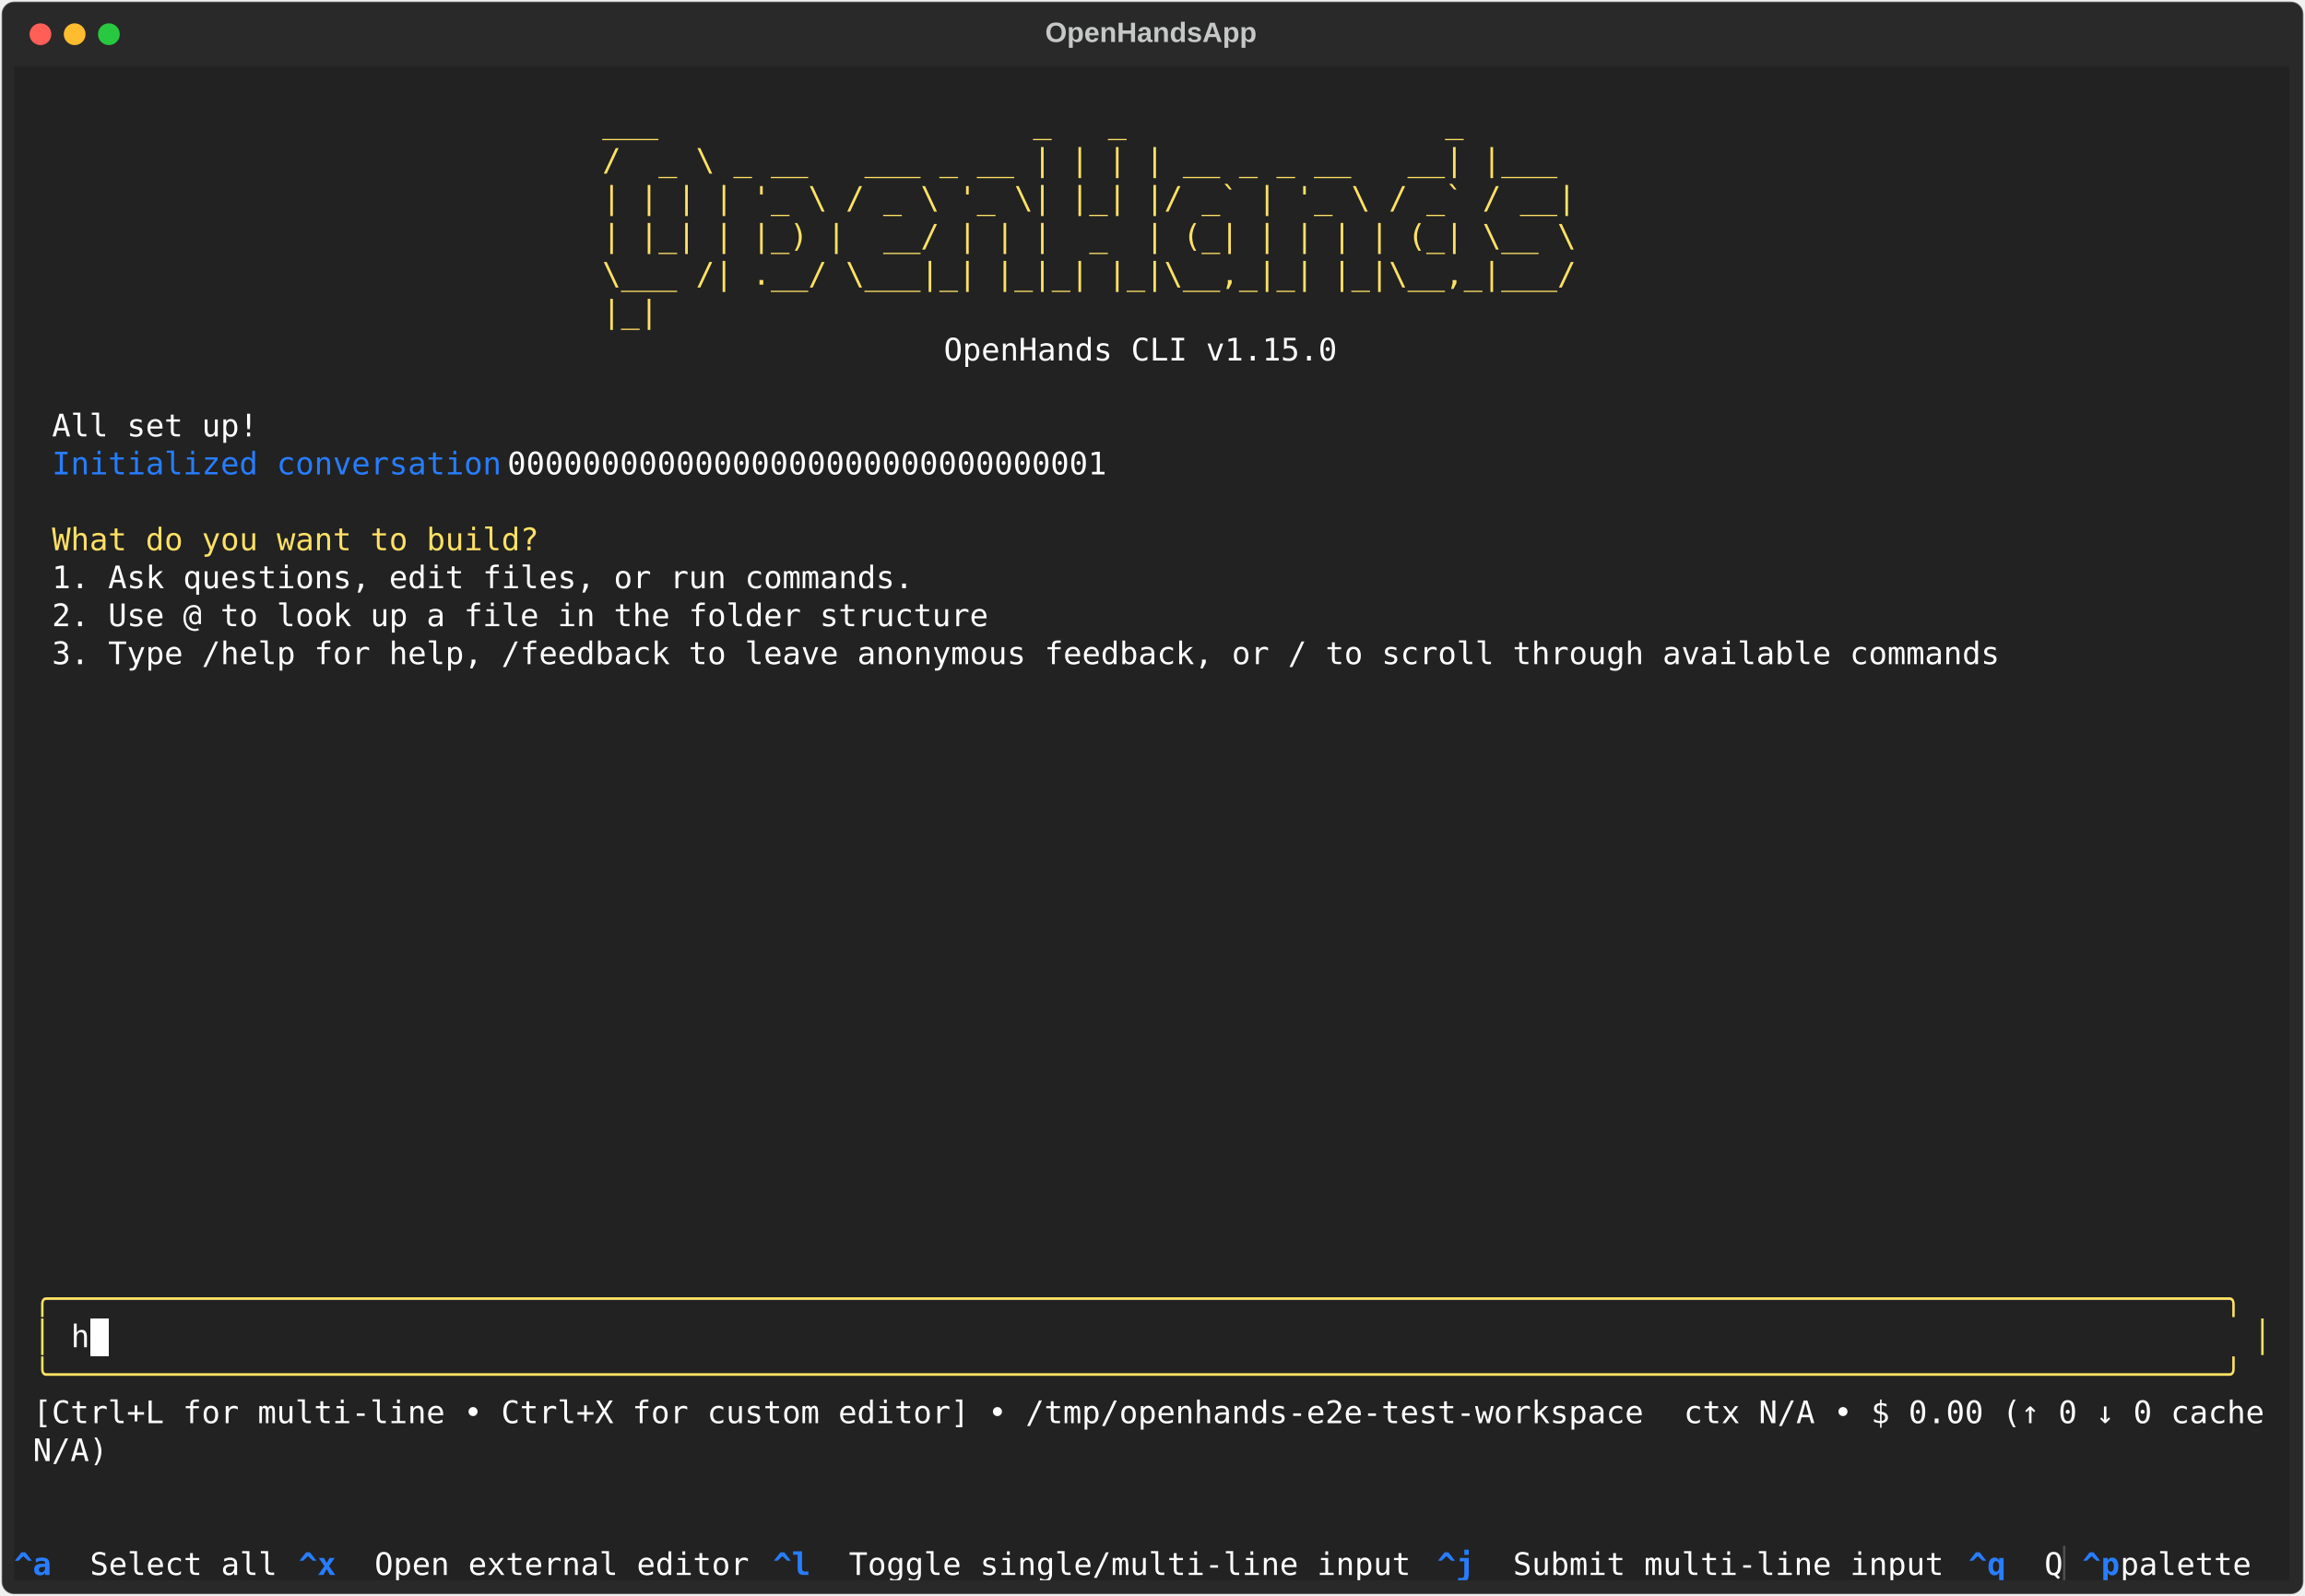
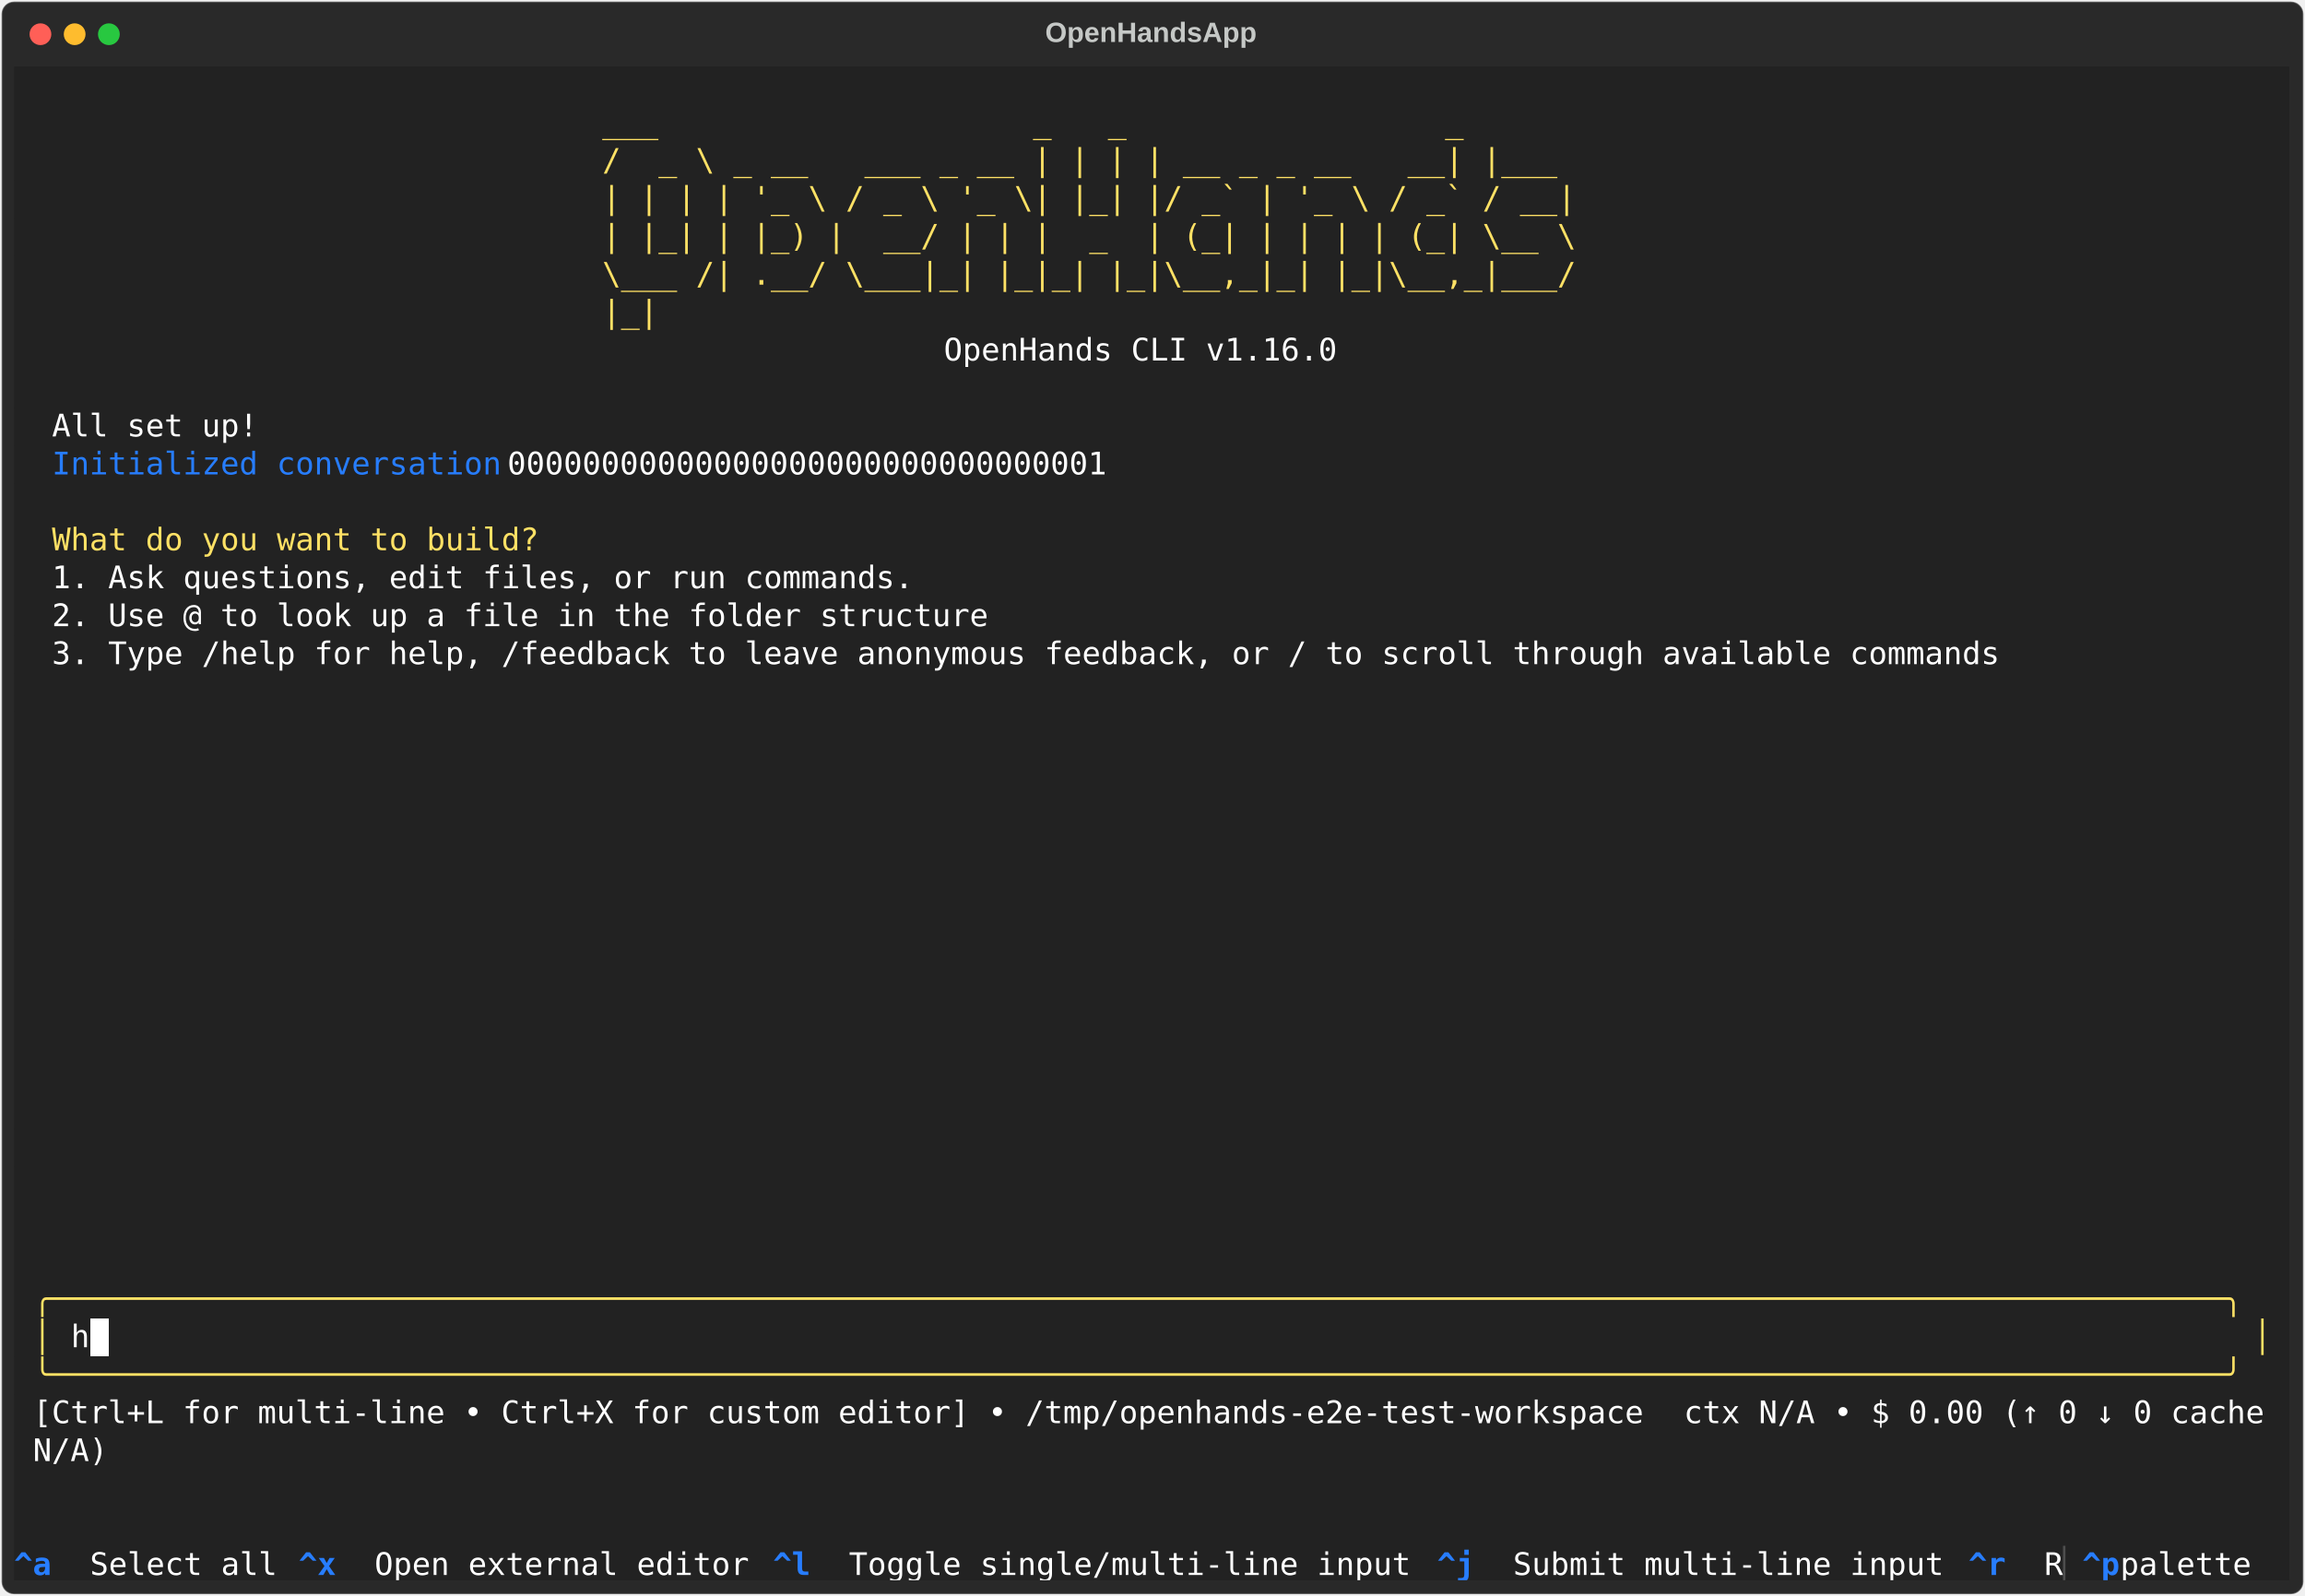
<svg xmlns="http://www.w3.org/2000/svg" class="rich-terminal" viewBox="0 0 1482 1026.0">
  <style>

    @font-face {
        font-family: "Fira Code";
        src: local("FiraCode-Regular"),
                url("https://cdnjs.cloudflare.com/ajax/libs/firacode/6.2.0/woff2/FiraCode-Regular.woff2") format("woff2"),
                url("https://cdnjs.cloudflare.com/ajax/libs/firacode/6.2.0/woff/FiraCode-Regular.woff") format("woff");
        font-style: normal;
        font-weight: 400;
    }
    @font-face {
        font-family: "Fira Code";
        src: local("FiraCode-Bold"),
                url("https://cdnjs.cloudflare.com/ajax/libs/firacode/6.2.0/woff2/FiraCode-Bold.woff2") format("woff2"),
                url("https://cdnjs.cloudflare.com/ajax/libs/firacode/6.2.0/woff/FiraCode-Bold.woff") format("woff");
        font-style: bold;
        font-weight: 700;
    }

    .terminal-matrix {
        font-family: Fira Code, monospace;
        font-size: 20px;
        line-height: 24.4px;
        font-variant-east-asian: full-width;
    }

    .terminal-title {
        font-size: 18px;
        font-weight: bold;
        font-family: arial;
    }

    .terminal-r1 { fill: #c5c8c6 }
.terminal-r2 { fill: #ffe165 }
.terminal-r3 { fill: #ffffff }
.terminal-r4 { fill: #277dff }
.terminal-r5 { fill: #fee165 }
.terminal-r6 { fill: #222222 }
.terminal-r7 { fill: #277dff;font-weight: bold }
.terminal-r8 { fill: #4e4e4e }
    </style>
  <defs>
    <clipPath id="terminal-clip-terminal">
      <rect x="0" y="0" width="1463.0" height="975.0" />
    </clipPath>
    <clipPath id="terminal-line-0">
      <rect x="0" y="1.5" width="1464" height="24.65" />
    </clipPath>
    <clipPath id="terminal-line-1">
      <rect x="0" y="25.9" width="1464" height="24.65" />
    </clipPath>
    <clipPath id="terminal-line-2">
      <rect x="0" y="50.3" width="1464" height="24.65" />
    </clipPath>
    <clipPath id="terminal-line-3">
      <rect x="0" y="74.7" width="1464" height="24.65" />
    </clipPath>
    <clipPath id="terminal-line-4">
      <rect x="0" y="99.1" width="1464" height="24.65" />
    </clipPath>
    <clipPath id="terminal-line-5">
      <rect x="0" y="123.5" width="1464" height="24.65" />
    </clipPath>
    <clipPath id="terminal-line-6">
      <rect x="0" y="147.9" width="1464" height="24.65" />
    </clipPath>
    <clipPath id="terminal-line-7">
      <rect x="0" y="172.3" width="1464" height="24.65" />
    </clipPath>
    <clipPath id="terminal-line-8">
      <rect x="0" y="196.7" width="1464" height="24.65" />
    </clipPath>
    <clipPath id="terminal-line-9">
      <rect x="0" y="221.1" width="1464" height="24.65" />
    </clipPath>
    <clipPath id="terminal-line-10">
      <rect x="0" y="245.5" width="1464" height="24.65" />
    </clipPath>
    <clipPath id="terminal-line-11">
      <rect x="0" y="269.9" width="1464" height="24.65" />
    </clipPath>
    <clipPath id="terminal-line-12">
      <rect x="0" y="294.3" width="1464" height="24.65" />
    </clipPath>
    <clipPath id="terminal-line-13">
      <rect x="0" y="318.7" width="1464" height="24.65" />
    </clipPath>
    <clipPath id="terminal-line-14">
      <rect x="0" y="343.1" width="1464" height="24.65" />
    </clipPath>
    <clipPath id="terminal-line-15">
      <rect x="0" y="367.5" width="1464" height="24.65" />
    </clipPath>
    <clipPath id="terminal-line-16">
      <rect x="0" y="391.9" width="1464" height="24.65" />
    </clipPath>
    <clipPath id="terminal-line-17">
      <rect x="0" y="416.3" width="1464" height="24.65" />
    </clipPath>
    <clipPath id="terminal-line-18">
      <rect x="0" y="440.7" width="1464" height="24.65" />
    </clipPath>
    <clipPath id="terminal-line-19">
      <rect x="0" y="465.1" width="1464" height="24.65" />
    </clipPath>
    <clipPath id="terminal-line-20">
      <rect x="0" y="489.5" width="1464" height="24.65" />
    </clipPath>
    <clipPath id="terminal-line-21">
      <rect x="0" y="513.9" width="1464" height="24.65" />
    </clipPath>
    <clipPath id="terminal-line-22">
      <rect x="0" y="538.3" width="1464" height="24.65" />
    </clipPath>
    <clipPath id="terminal-line-23">
      <rect x="0" y="562.7" width="1464" height="24.65" />
    </clipPath>
    <clipPath id="terminal-line-24">
      <rect x="0" y="587.1" width="1464" height="24.65" />
    </clipPath>
    <clipPath id="terminal-line-25">
      <rect x="0" y="611.5" width="1464" height="24.65" />
    </clipPath>
    <clipPath id="terminal-line-26">
      <rect x="0" y="635.9" width="1464" height="24.65" />
    </clipPath>
    <clipPath id="terminal-line-27">
      <rect x="0" y="660.3" width="1464" height="24.65" />
    </clipPath>
    <clipPath id="terminal-line-28">
      <rect x="0" y="684.7" width="1464" height="24.65" />
    </clipPath>
    <clipPath id="terminal-line-29">
      <rect x="0" y="709.1" width="1464" height="24.65" />
    </clipPath>
    <clipPath id="terminal-line-30">
      <rect x="0" y="733.5" width="1464" height="24.65" />
    </clipPath>
    <clipPath id="terminal-line-31">
      <rect x="0" y="757.9" width="1464" height="24.65" />
    </clipPath>
    <clipPath id="terminal-line-32">
      <rect x="0" y="782.3" width="1464" height="24.65" />
    </clipPath>
    <clipPath id="terminal-line-33">
      <rect x="0" y="806.7" width="1464" height="24.65" />
    </clipPath>
    <clipPath id="terminal-line-34">
      <rect x="0" y="831.1" width="1464" height="24.65" />
    </clipPath>
    <clipPath id="terminal-line-35">
      <rect x="0" y="855.5" width="1464" height="24.65" />
    </clipPath>
    <clipPath id="terminal-line-36">
      <rect x="0" y="879.9" width="1464" height="24.65" />
    </clipPath>
    <clipPath id="terminal-line-37">
      <rect x="0" y="904.3" width="1464" height="24.65" />
    </clipPath>
    <clipPath id="terminal-line-38">
      <rect x="0" y="928.7" width="1464" height="24.65" />
    </clipPath>
  </defs>
  <rect fill="#292929" stroke="rgba(255,255,255,0.35)" stroke-width="1" x="1" y="1" width="1480" height="1024" rx="8" />
  <text class="terminal-title" fill="#c5c8c6" text-anchor="middle" x="740" y="27">OpenHandsApp</text>
  <g transform="translate(26,22)">
    <circle cx="0" cy="0" r="7" fill="#ff5f57" />
    <circle cx="22" cy="0" r="7" fill="#febc2e" />
    <circle cx="44" cy="0" r="7" fill="#28c840" />
  </g>
  <g transform="translate(9, 41)" clip-path="url(#terminal-clip-terminal)">
    <rect fill="#222222" x="0" y="1.5" width="1464" height="24.65" shape-rendering="crispEdges" />
    <rect fill="#222222" x="0" y="25.9" width="378.2" height="24.65" shape-rendering="crispEdges" />
    <rect fill="#222222" x="378.2" y="25.9" width="695.4" height="24.65" shape-rendering="crispEdges" />
    <rect fill="#222222" x="1073.6" y="25.9" width="390.4" height="24.65" shape-rendering="crispEdges" />
    <rect fill="#222222" x="0" y="50.3" width="378.2" height="24.65" shape-rendering="crispEdges" />
    <rect fill="#222222" x="378.2" y="50.3" width="695.4" height="24.65" shape-rendering="crispEdges" />
    <rect fill="#222222" x="1073.6" y="50.3" width="390.4" height="24.65" shape-rendering="crispEdges" />
    <rect fill="#222222" x="0" y="74.7" width="378.2" height="24.65" shape-rendering="crispEdges" />
    <rect fill="#222222" x="378.2" y="74.7" width="695.4" height="24.65" shape-rendering="crispEdges" />
    <rect fill="#222222" x="1073.6" y="74.7" width="390.4" height="24.65" shape-rendering="crispEdges" />
    <rect fill="#222222" x="0" y="99.1" width="378.2" height="24.65" shape-rendering="crispEdges" />
    <rect fill="#222222" x="378.2" y="99.1" width="695.4" height="24.65" shape-rendering="crispEdges" />
    <rect fill="#222222" x="1073.6" y="99.1" width="390.4" height="24.65" shape-rendering="crispEdges" />
    <rect fill="#222222" x="0" y="123.5" width="378.2" height="24.65" shape-rendering="crispEdges" />
    <rect fill="#222222" x="378.2" y="123.5" width="695.4" height="24.65" shape-rendering="crispEdges" />
    <rect fill="#222222" x="1073.6" y="123.5" width="390.4" height="24.65" shape-rendering="crispEdges" />
    <rect fill="#222222" x="0" y="147.9" width="378.2" height="24.65" shape-rendering="crispEdges" />
    <rect fill="#222222" x="378.2" y="147.9" width="695.4" height="24.65" shape-rendering="crispEdges" />
    <rect fill="#222222" x="1073.6" y="147.9" width="390.4" height="24.65" shape-rendering="crispEdges" />
    <rect fill="#222222" x="0" y="172.3" width="597.8" height="24.65" shape-rendering="crispEdges" />
    <rect fill="#222222" x="597.8" y="172.3" width="256.2" height="24.65" shape-rendering="crispEdges" />
    <rect fill="#222222" x="854" y="172.3" width="610" height="24.65" shape-rendering="crispEdges" />
    <rect fill="#222222" x="0" y="196.7" width="1464" height="24.65" shape-rendering="crispEdges" />
    <rect fill="#222222" x="0" y="221.1" width="24.4" height="24.65" shape-rendering="crispEdges" />
    <rect fill="#222222" x="24.4" y="221.1" width="134.2" height="24.65" shape-rendering="crispEdges" />
    <rect fill="#222222" x="158.6" y="221.1" width="1305.4" height="24.65" shape-rendering="crispEdges" />
    <rect fill="#222222" x="0" y="245.5" width="24.4" height="24.65" shape-rendering="crispEdges" />
    <rect fill="#222222" x="24.4" y="245.5" width="292.8" height="24.65" shape-rendering="crispEdges" />
    <rect fill="#222222" x="317.2" y="245.5" width="402.6" height="24.65" shape-rendering="crispEdges" />
    <rect fill="#222222" x="719.8" y="245.5" width="744.2" height="24.65" shape-rendering="crispEdges" />
    <rect fill="#222222" x="0" y="269.9" width="1464" height="24.65" shape-rendering="crispEdges" />
    <rect fill="#222222" x="0" y="294.3" width="24.4" height="24.65" shape-rendering="crispEdges" />
    <rect fill="#222222" x="24.4" y="294.3" width="317.2" height="24.65" shape-rendering="crispEdges" />
    <rect fill="#222222" x="341.6" y="294.3" width="1122.4" height="24.65" shape-rendering="crispEdges" />
    <rect fill="#222222" x="0" y="318.7" width="24.4" height="24.65" shape-rendering="crispEdges" />
    <rect fill="#222222" x="24.4" y="318.7" width="561.2" height="24.65" shape-rendering="crispEdges" />
    <rect fill="#222222" x="585.6" y="318.7" width="878.4" height="24.65" shape-rendering="crispEdges" />
    <rect fill="#222222" x="0" y="343.1" width="24.4" height="24.65" shape-rendering="crispEdges" />
    <rect fill="#222222" x="24.4" y="343.1" width="610" height="24.65" shape-rendering="crispEdges" />
    <rect fill="#222222" x="634.4" y="343.1" width="829.6" height="24.65" shape-rendering="crispEdges" />
    <rect fill="#222222" x="0" y="367.5" width="24.4" height="24.65" shape-rendering="crispEdges" />
    <rect fill="#222222" x="24.4" y="367.5" width="1268.8" height="24.65" shape-rendering="crispEdges" />
    <rect fill="#222222" x="1293.2" y="367.5" width="170.8" height="24.65" shape-rendering="crispEdges" />
    <rect fill="#222222" x="0" y="391.9" width="1464" height="24.65" shape-rendering="crispEdges" />
    <rect fill="#222222" x="0" y="416.3" width="1464" height="24.65" shape-rendering="crispEdges" />
    <rect fill="#222222" x="0" y="440.7" width="1464" height="24.65" shape-rendering="crispEdges" />
    <rect fill="#222222" x="0" y="465.1" width="1464" height="24.65" shape-rendering="crispEdges" />
    <rect fill="#222222" x="0" y="489.5" width="1464" height="24.65" shape-rendering="crispEdges" />
    <rect fill="#222222" x="0" y="513.9" width="1464" height="24.65" shape-rendering="crispEdges" />
    <rect fill="#222222" x="0" y="538.3" width="1464" height="24.65" shape-rendering="crispEdges" />
    <rect fill="#222222" x="0" y="562.7" width="1464" height="24.65" shape-rendering="crispEdges" />
    <rect fill="#222222" x="0" y="587.1" width="1464" height="24.65" shape-rendering="crispEdges" />
    <rect fill="#222222" x="0" y="611.5" width="1464" height="24.65" shape-rendering="crispEdges" />
    <rect fill="#222222" x="0" y="635.9" width="1464" height="24.65" shape-rendering="crispEdges" />
    <rect fill="#222222" x="0" y="660.3" width="1464" height="24.65" shape-rendering="crispEdges" />
    <rect fill="#222222" x="0" y="684.7" width="1464" height="24.65" shape-rendering="crispEdges" />
    <rect fill="#222222" x="0" y="709.1" width="1464" height="24.65" shape-rendering="crispEdges" />
    <rect fill="#222222" x="0" y="733.5" width="1464" height="24.65" shape-rendering="crispEdges" />
    <rect fill="#222222" x="0" y="757.9" width="12.2" height="24.65" shape-rendering="crispEdges" />
    <rect fill="#222222" x="12.2" y="757.9" width="12.2" height="24.65" shape-rendering="crispEdges" />
    <rect fill="#222222" x="24.4" y="757.9" width="1439.6" height="24.65" shape-rendering="crispEdges" />
    <rect fill="#222222" x="0" y="782.3" width="12.2" height="24.65" shape-rendering="crispEdges" />
    <rect fill="#222222" x="12.2" y="782.3" width="1439.6" height="24.65" shape-rendering="crispEdges" />
    <rect fill="#222222" x="1451.8" y="782.3" width="12.2" height="24.65" shape-rendering="crispEdges" />
    <rect fill="#222222" x="0" y="806.7" width="12.2" height="24.65" shape-rendering="crispEdges" />
    <rect fill="#222222" x="12.2" y="806.7" width="12.2" height="24.65" shape-rendering="crispEdges" />
    <rect fill="#222222" x="24.4" y="806.7" width="12.2" height="24.65" shape-rendering="crispEdges" />
    <rect fill="#222222" x="36.6" y="806.7" width="12.2" height="24.65" shape-rendering="crispEdges" />
    <rect fill="#ffffff" x="48.8" y="806.7" width="12.2" height="24.65" shape-rendering="crispEdges" />
    <rect fill="#222222" x="61" y="806.7" width="1366.4" height="24.65" shape-rendering="crispEdges" />
    <rect fill="#222222" x="1427.4" y="806.7" width="12.2" height="24.65" shape-rendering="crispEdges" />
    <rect fill="#222222" x="1439.6" y="806.7" width="12.2" height="24.65" shape-rendering="crispEdges" />
    <rect fill="#222222" x="1451.8" y="806.7" width="12.2" height="24.65" shape-rendering="crispEdges" />
    <rect fill="#222222" x="0" y="831.1" width="12.2" height="24.65" shape-rendering="crispEdges" />
    <rect fill="#222222" x="12.2" y="831.1" width="1439.6" height="24.65" shape-rendering="crispEdges" />
    <rect fill="#222222" x="1451.8" y="831.1" width="12.2" height="24.65" shape-rendering="crispEdges" />
    <rect fill="#222222" x="0" y="855.5" width="12.2" height="24.65" shape-rendering="crispEdges" />
    <rect fill="#222222" x="12.2" y="855.5" width="1061.4" height="24.65" shape-rendering="crispEdges" />
    <rect fill="#222222" x="1073.6" y="855.5" width="378.2" height="24.65" shape-rendering="crispEdges" />
    <rect fill="#222222" x="1451.8" y="855.5" width="12.2" height="24.65" shape-rendering="crispEdges" />
    <rect fill="#222222" x="0" y="879.9" width="12.2" height="24.65" shape-rendering="crispEdges" />
    <rect fill="#222222" x="12.2" y="879.9" width="48.8" height="24.65" shape-rendering="crispEdges" />
    <rect fill="#222222" x="61" y="879.9" width="1403" height="24.65" shape-rendering="crispEdges" />
    <rect fill="#222222" x="0" y="904.3" width="1464" height="24.65" shape-rendering="crispEdges" />
    <rect fill="#222222" x="0" y="928.7" width="1464" height="24.65" shape-rendering="crispEdges" />
    <rect fill="#222222" x="0" y="953.1" width="48.8" height="24.65" shape-rendering="crispEdges" />
    <rect fill="#222222" x="48.8" y="953.1" width="134.2" height="24.65" shape-rendering="crispEdges" />
    <rect fill="#222222" x="183" y="953.1" width="48.8" height="24.65" shape-rendering="crispEdges" />
    <rect fill="#222222" x="231.8" y="953.1" width="256.2" height="24.65" shape-rendering="crispEdges" />
    <rect fill="#222222" x="488" y="953.1" width="48.8" height="24.65" shape-rendering="crispEdges" />
    <rect fill="#222222" x="536.8" y="953.1" width="378.2" height="24.65" shape-rendering="crispEdges" />
    <rect fill="#222222" x="915" y="953.1" width="48.8" height="24.65" shape-rendering="crispEdges" />
    <rect fill="#222222" x="963.8" y="953.1" width="292.8" height="24.65" shape-rendering="crispEdges" />
    <rect fill="#222222" x="1256.6" y="953.1" width="48.8" height="24.65" shape-rendering="crispEdges" />
    <rect fill="#222222" x="1305.4" y="953.1" width="12.2" height="24.65" shape-rendering="crispEdges" />
    <rect fill="#222222" x="1317.6" y="953.1" width="12.2" height="24.65" shape-rendering="crispEdges" />
    <rect fill="#222222" x="1329.8" y="953.1" width="24.4" height="24.65" shape-rendering="crispEdges" />
    <rect fill="#222222" x="1354.2" y="953.1" width="97.6" height="24.65" shape-rendering="crispEdges" />
    <rect fill="#222222" x="1451.8" y="953.1" width="12.2" height="24.65" shape-rendering="crispEdges" />
    <g class="terminal-matrix">
      <text class="terminal-r1" x="1464" y="20" textLength="12.2" clip-path="url(#terminal-line-0)">
</text>
      <text class="terminal-r2" x="378.2" y="44.4" textLength="695.4" clip-path="url(#terminal-line-1)">     ___                    _   _                 _      </text>
      <text class="terminal-r1" x="1464" y="44.4" textLength="12.2" clip-path="url(#terminal-line-1)">
</text>
      <text class="terminal-r2" x="378.2" y="68.8" textLength="695.4" clip-path="url(#terminal-line-2)">    /  _ \ _ __   ___ _ __ | | | | __ _ _ __   __| |___  </text>
      <text class="terminal-r1" x="1464" y="68.8" textLength="12.2" clip-path="url(#terminal-line-2)">
</text>
      <text class="terminal-r2" x="378.2" y="93.2" textLength="695.4" clip-path="url(#terminal-line-3)">    | | | | '_ \ / _ \ '_ \| |_| |/ _` | '_ \ / _` / __| </text>
      <text class="terminal-r1" x="1464" y="93.2" textLength="12.2" clip-path="url(#terminal-line-3)">
</text>
      <text class="terminal-r2" x="378.2" y="117.6" textLength="695.4" clip-path="url(#terminal-line-4)">    | |_| | |_) |  __/ | | |  _  | (_| | | | | (_| \__ \ </text>
      <text class="terminal-r1" x="1464" y="117.6" textLength="12.2" clip-path="url(#terminal-line-4)">
</text>
      <text class="terminal-r2" x="378.2" y="142" textLength="695.4" clip-path="url(#terminal-line-5)">    \___ /| .__/ \___|_| |_|_| |_|\__,_|_| |_|\__,_|___/ </text>
      <text class="terminal-r1" x="1464" y="142" textLength="12.2" clip-path="url(#terminal-line-5)">
</text>
      <text class="terminal-r2" x="378.2" y="166.4" textLength="695.4" clip-path="url(#terminal-line-6)">          |_|                                            </text>
      <text class="terminal-r1" x="1464" y="166.4" textLength="12.2" clip-path="url(#terminal-line-6)">
</text>
-       <text class="terminal-r3" x="597.8" y="190.8" textLength="256.2" clip-path="url(#terminal-line-7)">OpenHands CLI v1.15.0</text>
+       <text class="terminal-r3" x="597.8" y="190.8" textLength="256.2" clip-path="url(#terminal-line-7)">OpenHands CLI v1.16.0</text>
      <text class="terminal-r1" x="1464" y="190.8" textLength="12.2" clip-path="url(#terminal-line-7)">
</text>
      <text class="terminal-r1" x="1464" y="215.2" textLength="12.2" clip-path="url(#terminal-line-8)">
</text>
      <text class="terminal-r3" x="24.4" y="239.6" textLength="134.2" clip-path="url(#terminal-line-9)">All set up!</text>
      <text class="terminal-r1" x="1464" y="239.6" textLength="12.2" clip-path="url(#terminal-line-9)">
</text>
      <text class="terminal-r4" x="24.4" y="264" textLength="292.8" clip-path="url(#terminal-line-10)">Initialized conversation</text>
      <text class="terminal-r3" x="317.2" y="264" textLength="402.6" clip-path="url(#terminal-line-10)"> 00000000000000000000000000000001</text>
      <text class="terminal-r1" x="1464" y="264" textLength="12.2" clip-path="url(#terminal-line-10)">
</text>
      <text class="terminal-r1" x="1464" y="288.4" textLength="12.2" clip-path="url(#terminal-line-11)">
</text>
      <text class="terminal-r2" x="24.4" y="312.8" textLength="317.2" clip-path="url(#terminal-line-12)">What do you want to build?</text>
      <text class="terminal-r1" x="1464" y="312.8" textLength="12.2" clip-path="url(#terminal-line-12)">
</text>
      <text class="terminal-r3" x="24.4" y="337.2" textLength="561.2" clip-path="url(#terminal-line-13)">1. Ask questions, edit files, or run commands.</text>
      <text class="terminal-r1" x="1464" y="337.2" textLength="12.2" clip-path="url(#terminal-line-13)">
</text>
      <text class="terminal-r3" x="24.4" y="361.6" textLength="610" clip-path="url(#terminal-line-14)">2. Use @ to look up a file in the folder structure</text>
      <text class="terminal-r1" x="1464" y="361.6" textLength="12.2" clip-path="url(#terminal-line-14)">
</text>
      <text class="terminal-r3" x="24.4" y="386" textLength="1268.8" clip-path="url(#terminal-line-15)">3. Type /help for help, /feedback to leave anonymous feedback, or / to scroll through available commands</text>
      <text class="terminal-r1" x="1464" y="386" textLength="12.2" clip-path="url(#terminal-line-15)">
</text>
      <text class="terminal-r1" x="1464" y="410.4" textLength="12.2" clip-path="url(#terminal-line-16)">
</text>
      <text class="terminal-r1" x="1464" y="434.8" textLength="12.2" clip-path="url(#terminal-line-17)">
</text>
      <text class="terminal-r1" x="1464" y="459.2" textLength="12.2" clip-path="url(#terminal-line-18)">
</text>
      <text class="terminal-r1" x="1464" y="483.6" textLength="12.2" clip-path="url(#terminal-line-19)">
</text>
      <text class="terminal-r1" x="1464" y="508" textLength="12.2" clip-path="url(#terminal-line-20)">
</text>
      <text class="terminal-r1" x="1464" y="532.4" textLength="12.2" clip-path="url(#terminal-line-21)">
</text>
      <text class="terminal-r1" x="1464" y="556.8" textLength="12.2" clip-path="url(#terminal-line-22)">
</text>
      <text class="terminal-r1" x="1464" y="581.2" textLength="12.2" clip-path="url(#terminal-line-23)">
</text>
      <text class="terminal-r1" x="1464" y="605.6" textLength="12.2" clip-path="url(#terminal-line-24)">
</text>
      <text class="terminal-r1" x="1464" y="630" textLength="12.2" clip-path="url(#terminal-line-25)">
</text>
      <text class="terminal-r1" x="1464" y="654.4" textLength="12.2" clip-path="url(#terminal-line-26)">
</text>
      <text class="terminal-r1" x="1464" y="678.8" textLength="12.2" clip-path="url(#terminal-line-27)">
</text>
      <text class="terminal-r1" x="1464" y="703.2" textLength="12.2" clip-path="url(#terminal-line-28)">
</text>
      <text class="terminal-r1" x="1464" y="727.6" textLength="12.2" clip-path="url(#terminal-line-29)">
</text>
      <text class="terminal-r1" x="1464" y="752" textLength="12.2" clip-path="url(#terminal-line-30)">
</text>
      <text class="terminal-r1" x="1464" y="776.4" textLength="12.2" clip-path="url(#terminal-line-31)">
</text>
      <text class="terminal-r5" x="12.2" y="800.8" textLength="1439.6" clip-path="url(#terminal-line-32)">╭────────────────────────────────────────────────────────────────────────────────────────────────────────────────────╮</text>
      <text class="terminal-r1" x="1464" y="800.8" textLength="12.2" clip-path="url(#terminal-line-32)">
</text>
      <text class="terminal-r5" x="12.2" y="825.2" textLength="12.2" clip-path="url(#terminal-line-33)">│</text>
      <text class="terminal-r3" x="36.6" y="825.2" textLength="12.2" clip-path="url(#terminal-line-33)">h</text>
      <text class="terminal-r5" x="1439.6" y="825.2" textLength="12.2" clip-path="url(#terminal-line-33)">│</text>
      <text class="terminal-r1" x="1464" y="825.2" textLength="12.2" clip-path="url(#terminal-line-33)">
</text>
      <text class="terminal-r5" x="12.2" y="849.6" textLength="1439.6" clip-path="url(#terminal-line-34)">╰────────────────────────────────────────────────────────────────────────────────────────────────────────────────────╯</text>
      <text class="terminal-r1" x="1464" y="849.6" textLength="12.2" clip-path="url(#terminal-line-34)">
</text>
      <text class="terminal-r3" x="12.2" y="874" textLength="1061.4" clip-path="url(#terminal-line-35)">[Ctrl+L for multi-line • Ctrl+X for custom editor] • /tmp/openhands-e2e-test-workspace </text>
      <text class="terminal-r3" x="1073.6" y="874" textLength="378.2" clip-path="url(#terminal-line-35)">ctx N/A • $ 0.00 (↑ 0 ↓ 0 cache</text>
      <text class="terminal-r1" x="1464" y="874" textLength="12.2" clip-path="url(#terminal-line-35)">
</text>
      <text class="terminal-r3" x="12.2" y="898.4" textLength="48.8" clip-path="url(#terminal-line-36)">N/A)</text>
      <text class="terminal-r1" x="1464" y="898.4" textLength="12.2" clip-path="url(#terminal-line-36)">
</text>
      <text class="terminal-r1" x="1464" y="922.8" textLength="12.2" clip-path="url(#terminal-line-37)">
</text>
      <text class="terminal-r1" x="1464" y="947.2" textLength="12.2" clip-path="url(#terminal-line-38)">
</text>
      <text class="terminal-r7" x="0" y="971.6" textLength="48.8" clip-path="url(#terminal-line-39)"> ^a </text>
      <text class="terminal-r3" x="48.8" y="971.6" textLength="134.2" clip-path="url(#terminal-line-39)">Select all </text>
      <text class="terminal-r7" x="183" y="971.6" textLength="48.8" clip-path="url(#terminal-line-39)"> ^x </text>
      <text class="terminal-r3" x="231.8" y="971.6" textLength="256.2" clip-path="url(#terminal-line-39)">Open external editor </text>
      <text class="terminal-r7" x="488" y="971.6" textLength="48.8" clip-path="url(#terminal-line-39)"> ^l </text>
      <text class="terminal-r3" x="536.8" y="971.6" textLength="378.2" clip-path="url(#terminal-line-39)">Toggle single/multi-line input </text>
      <text class="terminal-r7" x="915" y="971.6" textLength="48.8" clip-path="url(#terminal-line-39)"> ^j </text>
      <text class="terminal-r3" x="963.8" y="971.6" textLength="292.8" clip-path="url(#terminal-line-39)">Submit multi-line input </text>
-       <text class="terminal-r7" x="1256.6" y="971.6" textLength="48.8" clip-path="url(#terminal-line-39)"> ^q </text>
-       <text class="terminal-r3" x="1305.4" y="971.6" textLength="12.2" clip-path="url(#terminal-line-39)">Q</text>
+       <text class="terminal-r7" x="1256.6" y="971.6" textLength="48.8" clip-path="url(#terminal-line-39)"> ^r </text>
+       <text class="terminal-r3" x="1305.4" y="971.6" textLength="12.2" clip-path="url(#terminal-line-39)">R</text>
      <text class="terminal-r8" x="1317.6" y="971.6" textLength="12.2" clip-path="url(#terminal-line-39)">▏</text>
      <text class="terminal-r7" x="1329.8" y="971.6" textLength="24.4" clip-path="url(#terminal-line-39)">^p</text>
      <text class="terminal-r3" x="1354.2" y="971.6" textLength="97.6" clip-path="url(#terminal-line-39)"> palette</text>
    </g>
  </g>
</svg>
